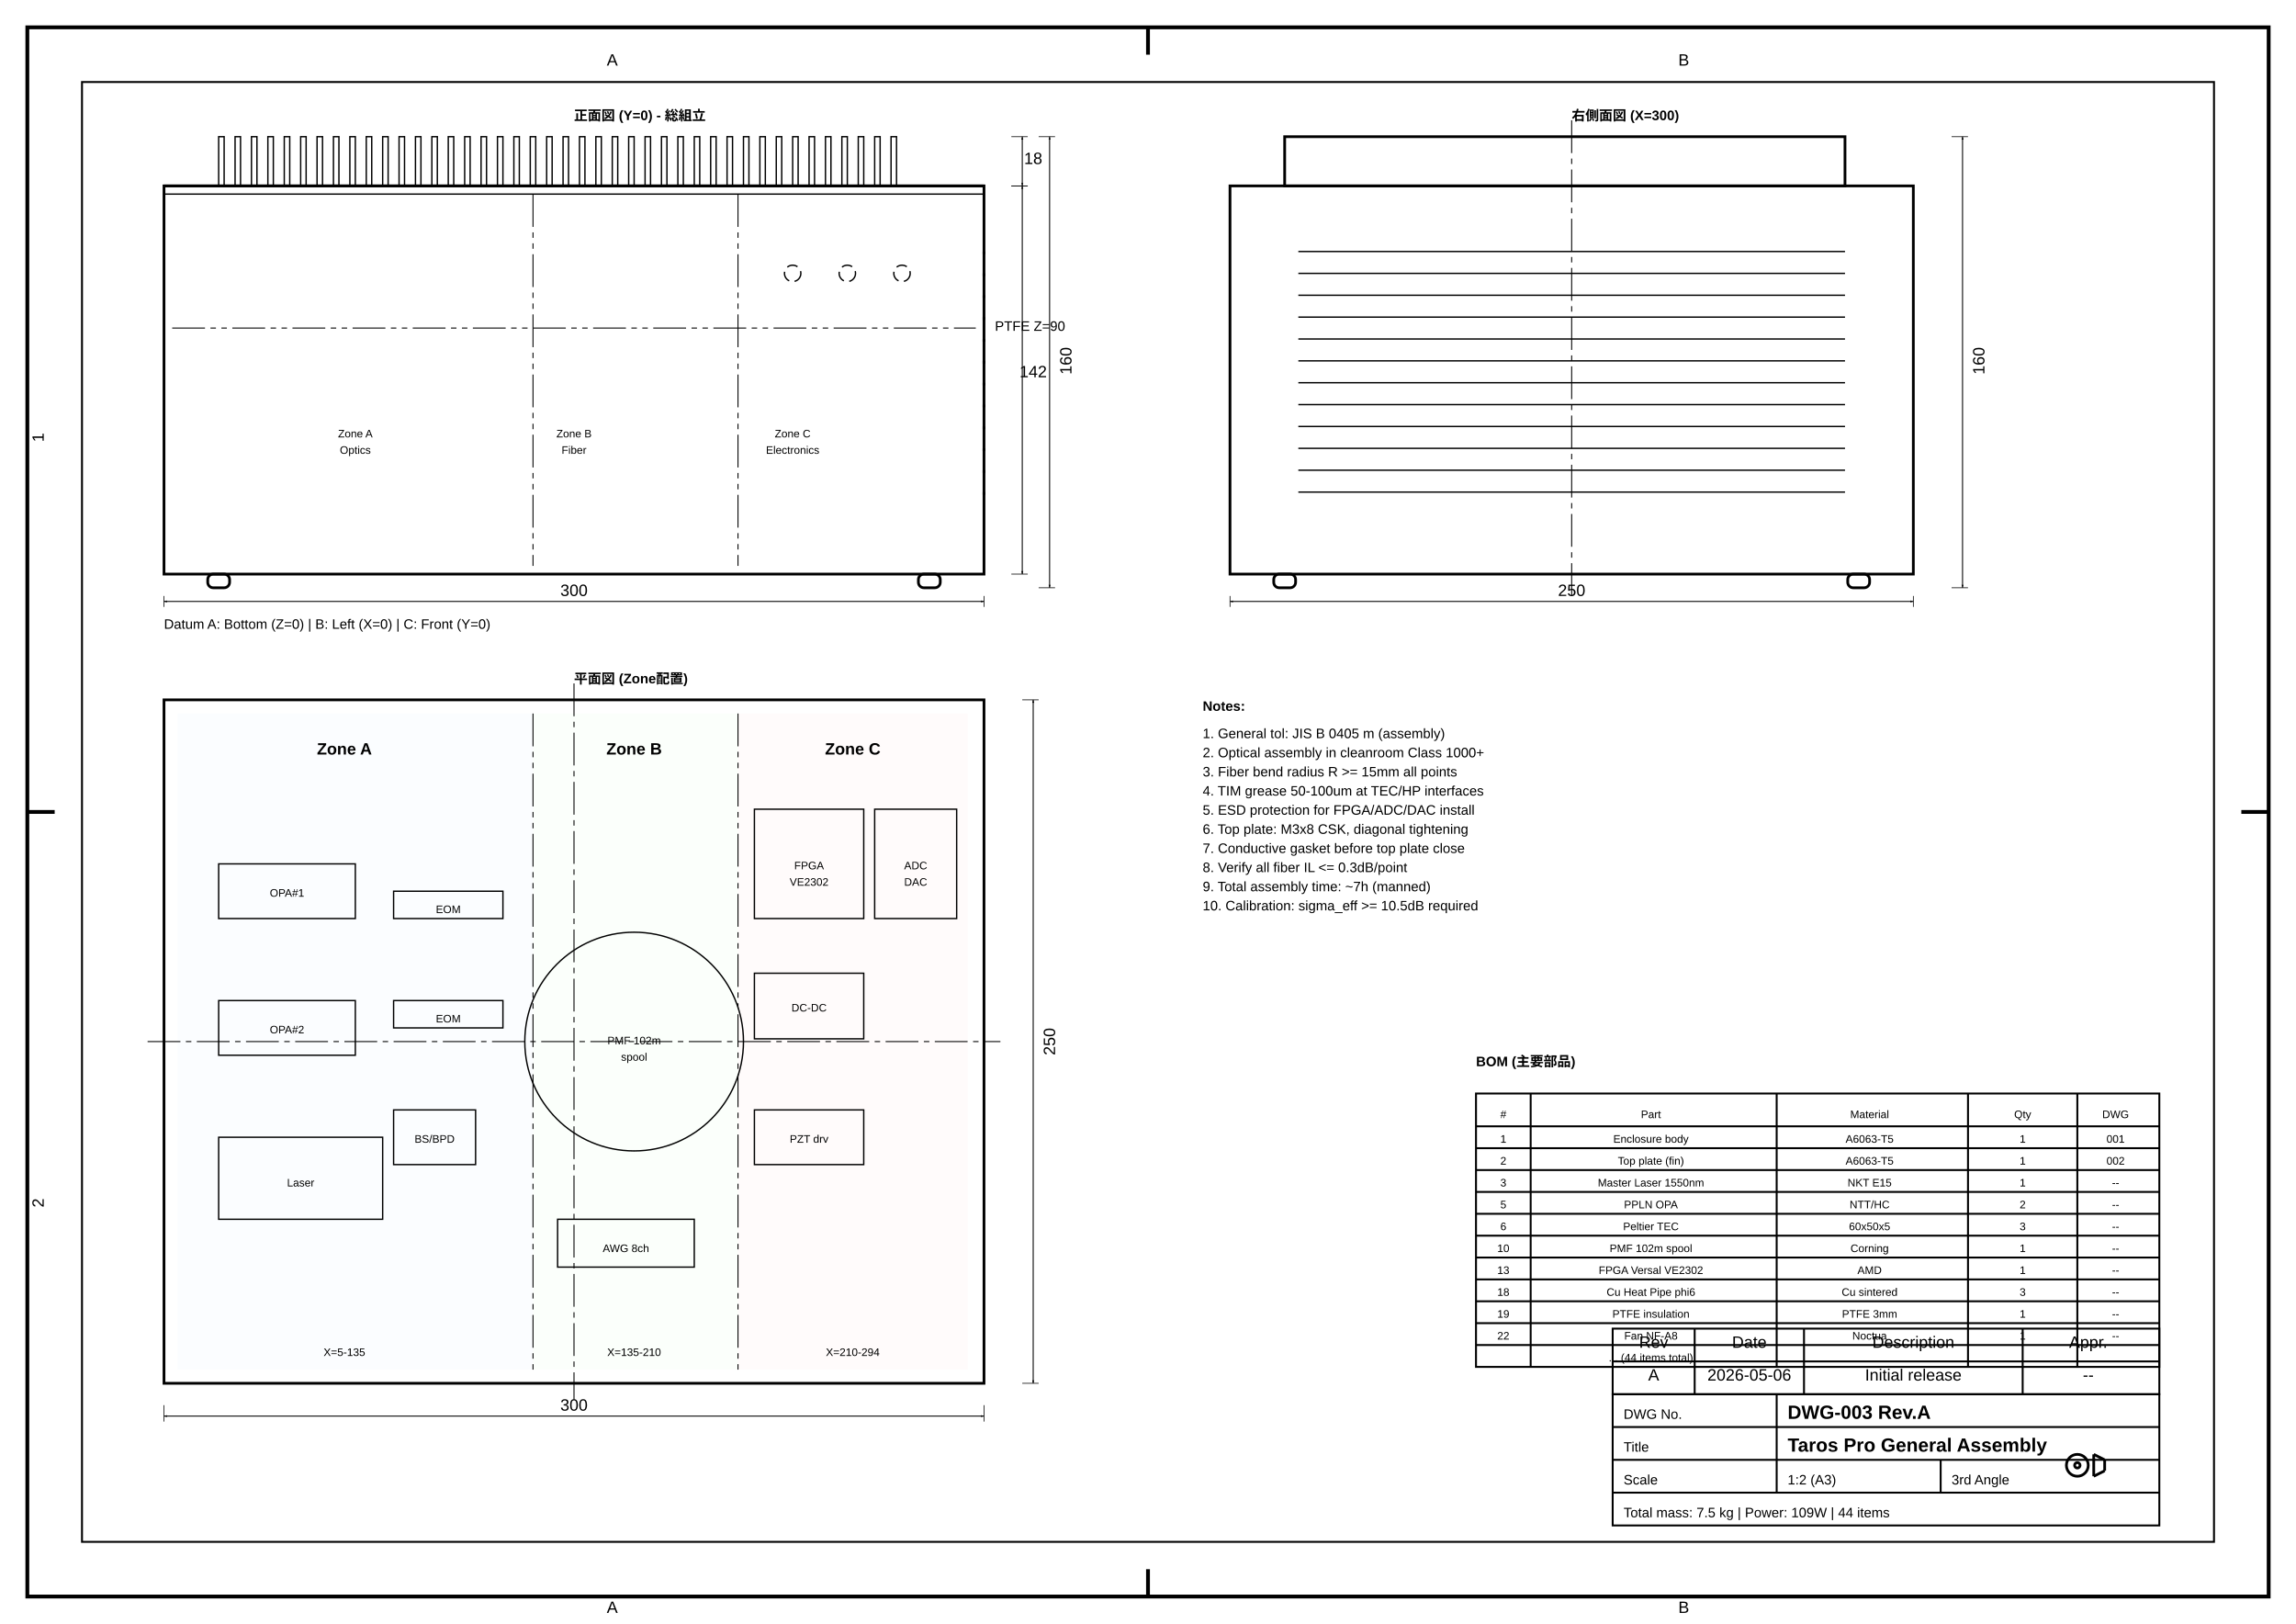
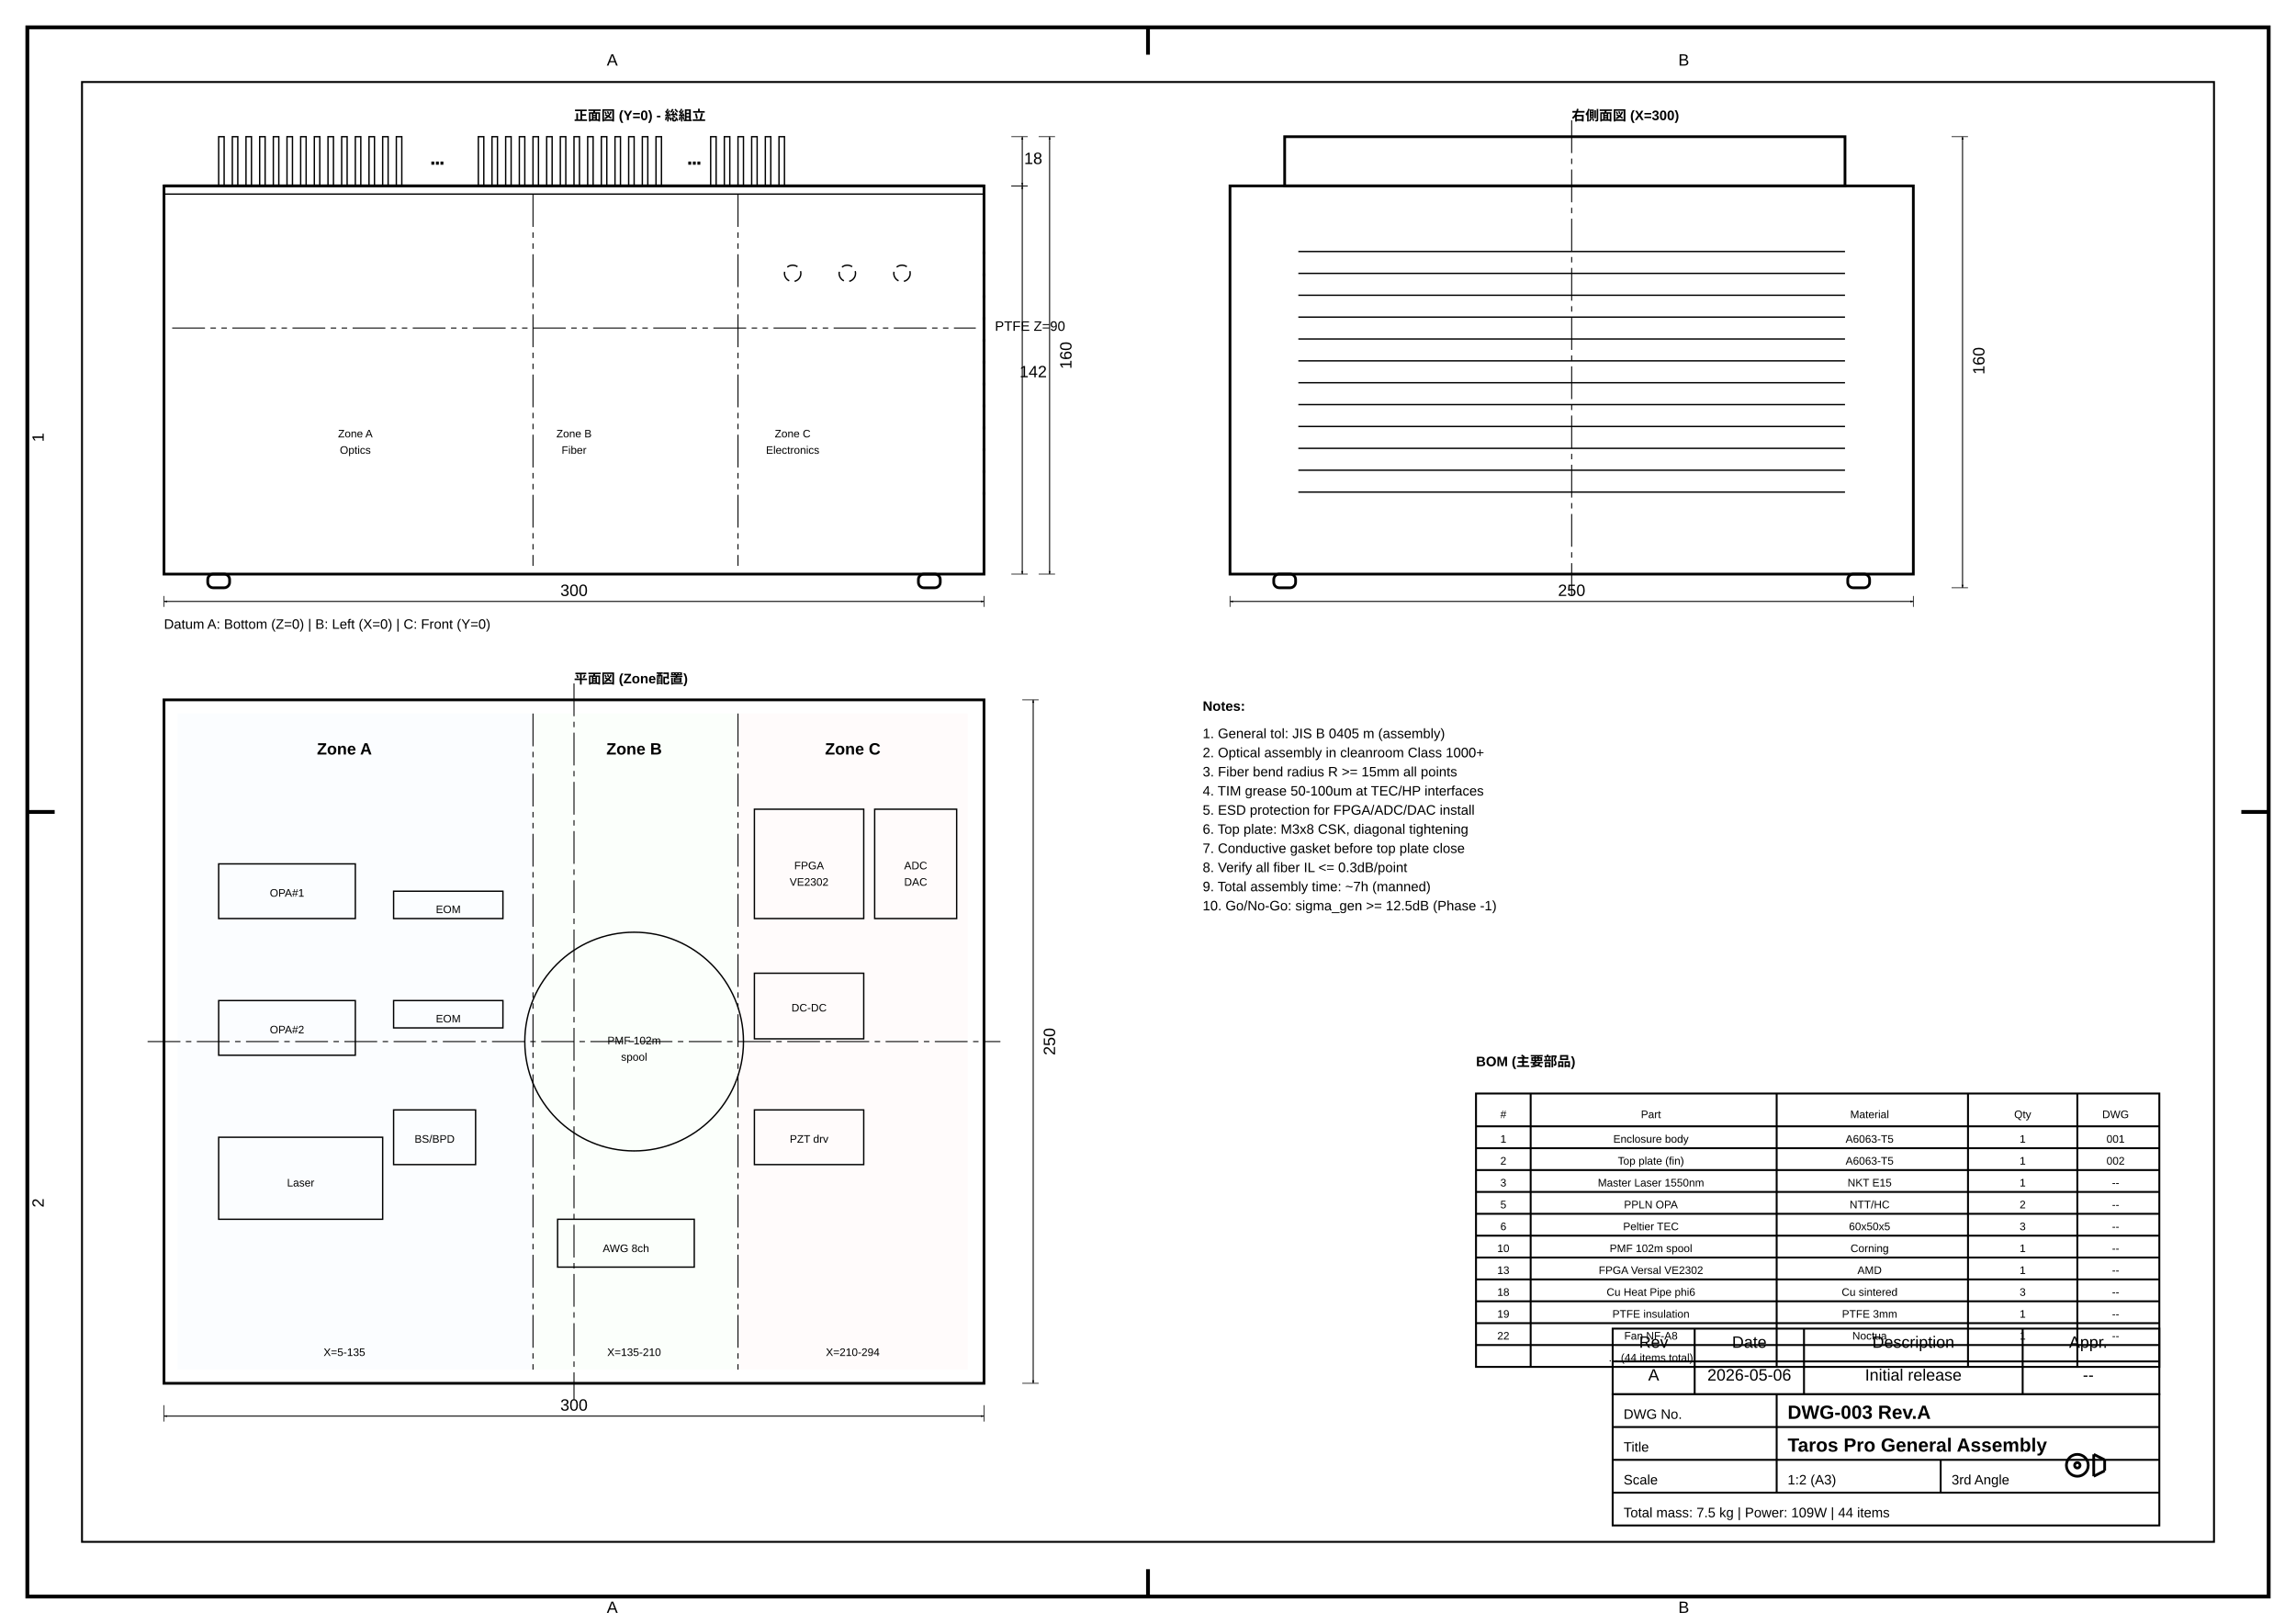
<svg xmlns="http://www.w3.org/2000/svg" viewBox="0 0 420 297" width="420mm" height="297mm">
  <defs>
    <marker id="arrow-start" markerWidth="3" markerHeight="2" refX="0" refY="1" orient="auto">
      <polygon points="3,0 0,1 3,2" fill="black" />
    </marker>
    <marker id="arrow-end" markerWidth="3" markerHeight="2" refX="3" refY="1" orient="auto">
      <polygon points="0,0 3,1 0,2" fill="black" />
    </marker>
    <style>
      .outline { stroke: black; stroke-width: 0.5; fill: none; }
      .thin { stroke: black; stroke-width: 0.25; fill: none; }
      .hidden { stroke: black; stroke-width: 0.25; fill: none; stroke-dasharray: 2,1; }
      .center { stroke: black; stroke-width: 0.18; fill: none; stroke-dasharray: 6,1,1,1; }
      .phantom { stroke: black; stroke-width: 0.18; fill: none; stroke-dasharray: 6,1,1,1,1,1; }
      .dim-line { stroke: black; stroke-width: 0.18; fill: none; marker-start: url(#arrow-start); marker-end: url(#arrow-end); }
      .ext-line { stroke: black; stroke-width: 0.13; fill: none; }
      .cutting { stroke: black; stroke-width: 0.35; fill: none; stroke-dasharray: 8,2,1,2; }
      .hatch { stroke: black; stroke-width: 0.13; fill: none; }
      .frame { stroke: black; stroke-width: 0.7; fill: none; }
      .frame-inner { stroke: black; stroke-width: 0.35; fill: none; }
      .title-box { stroke: black; stroke-width: 0.35; fill: none; }
      .text-dim { font-family: Arial, sans-serif; font-size: 3px; text-anchor: middle; }
      .text-note { font-family: Arial, sans-serif; font-size: 2.5px; text-anchor: start; }
      .text-title { font-family: Arial, sans-serif; font-size: 3.5px; text-anchor: start; font-weight: bold; }
      .text-title-sm { font-family: Arial, sans-serif; font-size: 2.5px; text-anchor: start; }
      .text-zone { font-family: Arial, sans-serif; font-size: 3px; text-anchor: middle; }
      .text-label { font-family: Arial, sans-serif; font-size: 2px; text-anchor: middle; }
      .zone-fill-a { fill: #f0f8ff; stroke: none; opacity: 0.3; }
      .zone-fill-b { fill: #f0fff0; stroke: none; opacity: 0.3; }
      .zone-fill-c { fill: #fff0f0; stroke: none; opacity: 0.3; }
    </style>
  </defs>
  <rect x="5" y="5" width="410" height="287" class="frame" />
  <rect x="15" y="15" width="390" height="267" class="frame-inner" />
  <line x1="210" y1="5" x2="210" y2="10" class="frame" />
  <line x1="210" y1="287" x2="210" y2="292" class="frame" />
  <line x1="5" y1="148.5" x2="10" y2="148.5" class="frame" />
  <line x1="410" y1="148.5" x2="415" y2="148.5" class="frame" />
  <text x="112" y="12" class="text-zone">A</text>
  <text x="308" y="12" class="text-zone">B</text>
  <text x="112" y="295" class="text-zone">A</text>
  <text x="308" y="295" class="text-zone">B</text>
  <text x="8" y="80" class="text-zone" transform="rotate(-90,8,80)">1</text>
  <text x="8" y="220" class="text-zone" transform="rotate(-90,8,220)">2</text>
  <g id="front-view" transform="translate(30, 25)">
    <text x="75" y="-3" class="text-note" text-anchor="middle" font-weight="bold">正面図 (Y=0) - 総組立</text>
    <rect x="0" y="9" width="150" height="71" class="outline" />
    <line x1="0" y1="9" x2="150" y2="9" class="outline" />
    <line x1="0" y1="10.5" x2="150" y2="10.5" class="thin" />
    <g class="thin" stroke-width="0.3">
      <rect x="10" y="0" width="1" height="9" />
-       <rect x="13" y="0" width="1" height="9" />
-       <rect x="16" y="0" width="1" height="9" />
-       <rect x="19" y="0" width="1" height="9" />
-       <rect x="22" y="0" width="1" height="9" />
+       <rect x="12.5" y="0" width="1" height="9" />
+       <rect x="15" y="0" width="1" height="9" />
+       <rect x="17.5" y="0" width="1" height="9" />
+       <rect x="20" y="0" width="1" height="9" />
+       <rect x="22.5" y="0" width="1" height="9" />
      <rect x="25" y="0" width="1" height="9" />
-       <rect x="28" y="0" width="1" height="9" />
-       <rect x="31" y="0" width="1" height="9" />
-       <rect x="34" y="0" width="1" height="9" />
-       <rect x="37" y="0" width="1" height="9" />
+       <rect x="27.5" y="0" width="1" height="9" />
+       <rect x="30" y="0" width="1" height="9" />
+       <rect x="32.5" y="0" width="1" height="9" />
+       <rect x="35" y="0" width="1" height="9" />
+       <rect x="37.5" y="0" width="1" height="9" />
      <rect x="40" y="0" width="1" height="9" />
-       <rect x="43" y="0" width="1" height="9" />
-       <rect x="46" y="0" width="1" height="9" />
-       <rect x="49" y="0" width="1" height="9" />
-       <rect x="52" y="0" width="1" height="9" />
-       <rect x="55" y="0" width="1" height="9" />
-       <rect x="58" y="0" width="1" height="9" />
-       <rect x="61" y="0" width="1" height="9" />
-       <rect x="64" y="0" width="1" height="9" />
-       <rect x="67" y="0" width="1" height="9" />
+       <rect x="42.5" y="0" width="1" height="9" />
+       <text x="50" y="5" class="text-dim" font-size="2px">...</text>
+       <rect x="57.5" y="0" width="1" height="9" />
+       <rect x="60" y="0" width="1" height="9" />
+       <rect x="62.5" y="0" width="1" height="9" />
+       <rect x="65" y="0" width="1" height="9" />
+       <rect x="67.5" y="0" width="1" height="9" />
      <rect x="70" y="0" width="1" height="9" />
-       <rect x="73" y="0" width="1" height="9" />
-       <rect x="76" y="0" width="1" height="9" />
-       <rect x="79" y="0" width="1" height="9" />
-       <rect x="82" y="0" width="1" height="9" />
+       <rect x="72.5" y="0" width="1" height="9" />
+       <rect x="75" y="0" width="1" height="9" />
+       <rect x="77.5" y="0" width="1" height="9" />
+       <rect x="80" y="0" width="1" height="9" />
+       <rect x="82.5" y="0" width="1" height="9" />
      <rect x="85" y="0" width="1" height="9" />
-       <rect x="88" y="0" width="1" height="9" />
-       <rect x="91" y="0" width="1" height="9" />
-       <rect x="94" y="0" width="1" height="9" />
-       <rect x="97" y="0" width="1" height="9" />
+       <rect x="87.5" y="0" width="1" height="9" />
+       <rect x="90" y="0" width="1" height="9" />
+       <text x="97" y="5" class="text-dim" font-size="2px">...</text>
      <rect x="100" y="0" width="1" height="9" />
-       <rect x="103" y="0" width="1" height="9" />
-       <rect x="106" y="0" width="1" height="9" />
-       <rect x="109" y="0" width="1" height="9" />
-       <rect x="112" y="0" width="1" height="9" />
-       <rect x="115" y="0" width="1" height="9" />
-       <rect x="118" y="0" width="1" height="9" />
-       <rect x="121" y="0" width="1" height="9" />
-       <rect x="124" y="0" width="1" height="9" />
-       <rect x="127" y="0" width="1" height="9" />
-       <rect x="130" y="0" width="1" height="9" />
-       <rect x="133" y="0" width="1" height="9" />
+       <rect x="102.5" y="0" width="1" height="9" />
+       <rect x="105" y="0" width="1" height="9" />
+       <rect x="107.5" y="0" width="1" height="9" />
+       <rect x="110" y="0" width="1" height="9" />
+       <rect x="112.5" y="0" width="1" height="9" />
    </g>
    <line x1="1.5" y1="35" x2="148.5" y2="35" class="phantom" />
    <text x="152" y="35.5" class="text-note" font-size="1.8px">PTFE Z=90</text>
    <text x="35" y="55" class="text-label" font-size="2.5px">Zone A</text>
    <text x="35" y="58" class="text-label" font-size="2px">Optics</text>
    <text x="75" y="55" class="text-label" font-size="2.5px">Zone B</text>
    <text x="75" y="58" class="text-label" font-size="2px">Fiber</text>
    <text x="115" y="55" class="text-label" font-size="2.5px">Zone C</text>
    <text x="115" y="58" class="text-label" font-size="2px">Electronics</text>
    <line x1="67.5" y1="10.5" x2="67.5" y2="78.5" class="phantom" />
    <line x1="105" y1="10.5" x2="105" y2="78.5" class="phantom" />
    <circle cx="115" cy="25" r="1.5" class="hidden" />
    <circle cx="125" cy="25" r="1.5" class="hidden" />
    <circle cx="135" cy="25" r="1.5" class="hidden" />
    <rect x="8" y="80" width="4" height="2.5" class="outline" stroke-width="0.3" rx="1" />
    <rect x="138" y="80" width="4" height="2.5" class="outline" stroke-width="0.3" rx="1" />
    <g class="thin" stroke-width="0.15">
      <line x1="150" y1="21" x2="150" y2="21.5" class="outline" stroke-width="0.25" />
      <line x1="150" y1="25" x2="150" y2="25.5" class="outline" stroke-width="0.25" />
      <line x1="150" y1="29" x2="150" y2="29.5" class="outline" stroke-width="0.25" />
      <line x1="150" y1="33" x2="150" y2="33.5" class="outline" stroke-width="0.25" />
      <line x1="150" y1="37" x2="150" y2="37.5" class="outline" stroke-width="0.25" />
      <line x1="150" y1="41" x2="150" y2="41.5" class="outline" stroke-width="0.25" />
      <line x1="150" y1="45" x2="150" y2="45.5" class="outline" stroke-width="0.25" />
      <line x1="150" y1="49" x2="150" y2="49.5" class="outline" stroke-width="0.25" />
      <line x1="150" y1="53" x2="150" y2="53.5" class="outline" stroke-width="0.25" />
      <line x1="150" y1="57" x2="150" y2="57.5" class="outline" stroke-width="0.25" />
      <line x1="150" y1="61" x2="150" y2="61.5" class="outline" stroke-width="0.25" />
      <line x1="150" y1="65" x2="150" y2="65.5" class="outline" stroke-width="0.25" />
    </g>
    <line x1="160" y1="0" x2="163" y2="0" class="ext-line" />
-     <line x1="160" y1="82.5" x2="163" y2="82.5" class="ext-line" />
-     <line x1="162" y1="0" x2="162" y2="82.5" class="dim-line" />
-     <text x="166" y="41" class="text-dim" transform="rotate(-90,166,41)">160</text>
+     <line x1="160" y1="80" x2="163" y2="80" class="ext-line" />
+     <line x1="162" y1="0" x2="162" y2="80" class="dim-line" />
+     <text x="166" y="40" class="text-dim" transform="rotate(-90,166,40)">160</text>
    <line x1="0" y1="86" x2="0" y2="84" class="ext-line" />
    <line x1="150" y1="86" x2="150" y2="84" class="ext-line" />
    <line x1="0" y1="85" x2="150" y2="85" class="dim-line" />
    <text x="75" y="84" class="text-dim">300</text>
    <line x1="155" y1="9" x2="158" y2="9" class="ext-line" />
    <line x1="155" y1="80" x2="158" y2="80" class="ext-line" />
    <line x1="157" y1="9" x2="157" y2="80" class="dim-line" />
    <text x="159" y="44" class="text-dim" font-size="2px" text-anchor="start">142</text>
    <line x1="155" y1="0" x2="158" y2="0" class="ext-line" />
    <line x1="155" y1="9" x2="158" y2="9" class="ext-line" />
    <line x1="157" y1="0" x2="157" y2="9" class="dim-line" />
    <text x="159" y="5" class="text-dim" font-size="2px" text-anchor="start">18</text>
  </g>
  <g id="right-side-view" transform="translate(225, 25)">
    <text x="62.5" y="-3" class="text-note" text-anchor="middle" font-weight="bold">右側面図 (X=300)</text>
    <rect x="0" y="9" width="125" height="71" class="outline" />
    <line x1="10" y1="0" x2="10" y2="9" class="thin" />
    <line x1="112.5" y1="0" x2="112.5" y2="9" class="thin" />
    <rect x="10" y="0" width="102.5" height="9" class="outline" stroke-width="0.3" />
    <g class="thin" stroke-width="0.2">
      <line x1="12.5" y1="21" x2="112.5" y2="21" />
      <line x1="12.5" y1="25" x2="112.5" y2="25" />
      <line x1="12.5" y1="29" x2="112.5" y2="29" />
      <line x1="12.5" y1="33" x2="112.5" y2="33" />
      <line x1="12.5" y1="37" x2="112.5" y2="37" />
      <line x1="12.5" y1="41" x2="112.5" y2="41" />
      <line x1="12.5" y1="45" x2="112.5" y2="45" />
      <line x1="12.5" y1="49" x2="112.5" y2="49" />
      <line x1="12.5" y1="53" x2="112.5" y2="53" />
      <line x1="12.5" y1="57" x2="112.5" y2="57" />
      <line x1="12.5" y1="61" x2="112.5" y2="61" />
      <line x1="12.5" y1="65" x2="112.5" y2="65" />
    </g>
    <rect x="8" y="80" width="4" height="2.5" class="outline" stroke-width="0.3" rx="1" />
    <rect x="113" y="80" width="4" height="2.5" class="outline" stroke-width="0.3" rx="1" />
    <line x1="62.5" y1="-3" x2="62.5" y2="85" class="center" />
    <line x1="0" y1="86" x2="0" y2="84" class="ext-line" />
    <line x1="125" y1="86" x2="125" y2="84" class="ext-line" />
    <line x1="0" y1="85" x2="125" y2="85" class="dim-line" />
    <text x="62.5" y="84" class="text-dim">250</text>
    <line x1="132" y1="0" x2="135" y2="0" class="ext-line" />
    <line x1="132" y1="82.5" x2="135" y2="82.5" class="ext-line" />
    <line x1="134" y1="0" x2="134" y2="82.5" class="dim-line" />
    <text x="138" y="41" class="text-dim" transform="rotate(-90,138,41)">160</text>
  </g>
  <g id="plan-view" transform="translate(30, 128)">
    <text x="75" y="-3" class="text-note" text-anchor="middle" font-weight="bold">平面図 (Zone配置)</text>
    <rect x="0" y="0" width="150" height="125" class="outline" />
    <rect x="2.5" y="2.5" width="65" height="120" class="zone-fill-a" />
    <rect x="67.5" y="2.5" width="37.5" height="120" class="zone-fill-b" />
    <rect x="105" y="2.5" width="42" height="120" class="zone-fill-c" />
    <line x1="67.5" y1="2.5" x2="67.5" y2="122.5" class="phantom" />
    <line x1="105" y1="2.5" x2="105" y2="122.5" class="phantom" />
    <rect x="10" y="30" width="25" height="10" class="thin" />
    <text x="22.5" y="36" class="text-label">OPA#1</text>
    <rect x="10" y="55" width="25" height="10" class="thin" />
    <text x="22.5" y="61" class="text-label">OPA#2</text>
    <rect x="10" y="80" width="30" height="15" class="thin" />
    <text x="25" y="89" class="text-label">Laser</text>
    <rect x="42" y="35" width="20" height="5" class="thin" />
    <text x="52" y="39" class="text-label">EOM</text>
    <rect x="42" y="55" width="20" height="5" class="thin" />
    <text x="52" y="59" class="text-label">EOM</text>
    <rect x="42" y="75" width="15" height="10" class="thin" />
    <text x="49.5" y="81" class="text-label">BS/BPD</text>
    <circle cx="86" cy="62.5" r="20" class="thin" />
    <text x="86" y="63" class="text-label">PMF 102m</text>
    <text x="86" y="66" class="text-label">spool</text>
    <rect x="72" y="95" width="25" height="8.75" class="thin" />
    <text x="84.5" y="101" class="text-label">AWG 8ch</text>
    <rect x="108" y="20" width="20" height="20" class="thin" />
    <text x="118" y="31" class="text-label">FPGA</text>
    <text x="118" y="34" class="text-label">VE2302</text>
    <rect x="108" y="50" width="20" height="12" class="thin" />
    <text x="118" y="57" class="text-label">DC-DC</text>
    <rect x="130" y="20" width="15" height="20" class="thin" />
    <text x="137.5" y="31" class="text-label">ADC</text>
    <text x="137.5" y="34" class="text-label">DAC</text>
    <rect x="108" y="75" width="20" height="10" class="thin" />
    <text x="118" y="81" class="text-label">PZT drv</text>
    <text x="33" y="10" class="text-dim" font-size="3px" font-weight="bold">Zone A</text>
    <text x="86" y="10" class="text-dim" font-size="3px" font-weight="bold">Zone B</text>
    <text x="126" y="10" class="text-dim" font-size="3px" font-weight="bold">Zone C</text>
    <text x="33" y="120" class="text-label">X=5-135</text>
    <text x="86" y="120" class="text-label">X=135-210</text>
    <text x="126" y="120" class="text-label">X=210-294</text>
    <line x1="75" y1="-3" x2="75" y2="128" class="center" />
    <line x1="-3" y1="62.5" x2="153" y2="62.5" class="center" />
    <line x1="0" y1="132" x2="0" y2="129" class="ext-line" />
    <line x1="150" y1="132" x2="150" y2="129" class="ext-line" />
    <line x1="0" y1="131" x2="150" y2="131" class="dim-line" />
    <text x="75" y="130" class="text-dim">300</text>
    <line x1="157" y1="0" x2="160" y2="0" class="ext-line" />
    <line x1="157" y1="125" x2="160" y2="125" class="ext-line" />
    <line x1="159" y1="0" x2="159" y2="125" class="dim-line" />
    <text x="163" y="62.5" class="text-dim" transform="rotate(-90,163,62.5)">250</text>
  </g>
  <g id="title-block" transform="translate(270, 200)">
    <text x="0" y="-5" class="text-note" font-weight="bold">BOM (主要部品)</text>
    <rect x="0" y="0" width="125" height="50" class="title-box" />
    <line x1="0" y1="6" x2="125" y2="6" class="title-box" />
    <line x1="10" y1="0" x2="10" y2="50" class="title-box" stroke-width="0.18" />
    <line x1="55" y1="0" x2="55" y2="50" class="title-box" stroke-width="0.18" />
    <line x1="90" y1="0" x2="90" y2="50" class="title-box" stroke-width="0.18" />
    <line x1="110" y1="0" x2="110" y2="50" class="title-box" stroke-width="0.18" />
    <text x="5" y="4.5" class="text-label">#</text>
    <text x="32" y="4.5" class="text-label">Part</text>
    <text x="72" y="4.5" class="text-label">Material</text>
    <text x="100" y="4.5" class="text-label">Qty</text>
    <text x="117" y="4.5" class="text-label">DWG</text>
    <line x1="0" y1="10" x2="125" y2="10" class="title-box" stroke-width="0.13" />
    <line x1="0" y1="14" x2="125" y2="14" class="title-box" stroke-width="0.13" />
    <line x1="0" y1="18" x2="125" y2="18" class="title-box" stroke-width="0.13" />
    <line x1="0" y1="22" x2="125" y2="22" class="title-box" stroke-width="0.13" />
    <line x1="0" y1="26" x2="125" y2="26" class="title-box" stroke-width="0.13" />
    <line x1="0" y1="30" x2="125" y2="30" class="title-box" stroke-width="0.13" />
    <line x1="0" y1="34" x2="125" y2="34" class="title-box" stroke-width="0.13" />
    <line x1="0" y1="38" x2="125" y2="38" class="title-box" stroke-width="0.13" />
    <line x1="0" y1="42" x2="125" y2="42" class="title-box" stroke-width="0.13" />
    <line x1="0" y1="46" x2="125" y2="46" class="title-box" stroke-width="0.13" />
    <text x="5" y="9" class="text-label">1</text>
    <text x="32" y="9" class="text-label">Enclosure body</text>
    <text x="72" y="9" class="text-label">A6063-T5</text>
    <text x="100" y="9" class="text-label">1</text>
    <text x="117" y="9" class="text-label">001</text>
    <text x="5" y="13" class="text-label">2</text>
    <text x="32" y="13" class="text-label">Top plate (fin)</text>
    <text x="72" y="13" class="text-label">A6063-T5</text>
    <text x="100" y="13" class="text-label">1</text>
    <text x="117" y="13" class="text-label">002</text>
    <text x="5" y="17" class="text-label">3</text>
    <text x="32" y="17" class="text-label">Master Laser 1550nm</text>
    <text x="72" y="17" class="text-label">NKT E15</text>
    <text x="100" y="17" class="text-label">1</text>
    <text x="117" y="17" class="text-label">--</text>
    <text x="5" y="21" class="text-label">5</text>
    <text x="32" y="21" class="text-label">PPLN OPA</text>
    <text x="72" y="21" class="text-label">NTT/HC</text>
    <text x="100" y="21" class="text-label">2</text>
    <text x="117" y="21" class="text-label">--</text>
    <text x="5" y="25" class="text-label">6</text>
    <text x="32" y="25" class="text-label">Peltier TEC</text>
    <text x="72" y="25" class="text-label">60x50x5</text>
    <text x="100" y="25" class="text-label">3</text>
    <text x="117" y="25" class="text-label">--</text>
    <text x="5" y="29" class="text-label">10</text>
    <text x="32" y="29" class="text-label">PMF 102m spool</text>
    <text x="72" y="29" class="text-label">Corning</text>
    <text x="100" y="29" class="text-label">1</text>
    <text x="117" y="29" class="text-label">--</text>
    <text x="5" y="33" class="text-label">13</text>
    <text x="32" y="33" class="text-label">FPGA Versal VE2302</text>
    <text x="72" y="33" class="text-label">AMD</text>
    <text x="100" y="33" class="text-label">1</text>
    <text x="117" y="33" class="text-label">--</text>
    <text x="5" y="37" class="text-label">18</text>
    <text x="32" y="37" class="text-label">Cu Heat Pipe phi6</text>
    <text x="72" y="37" class="text-label">Cu sintered</text>
    <text x="100" y="37" class="text-label">3</text>
    <text x="117" y="37" class="text-label">--</text>
    <text x="5" y="41" class="text-label">19</text>
    <text x="32" y="41" class="text-label">PTFE insulation</text>
    <text x="72" y="41" class="text-label">PTFE 3mm</text>
    <text x="100" y="41" class="text-label">1</text>
    <text x="117" y="41" class="text-label">--</text>
    <text x="5" y="45" class="text-label">22</text>
    <text x="32" y="45" class="text-label">Fan NF-A8</text>
    <text x="72" y="45" class="text-label">Noctua</text>
    <text x="100" y="45" class="text-label">1</text>
    <text x="117" y="45" class="text-label">--</text>
    <text x="5" y="49" class="text-label" />
    <text x="32" y="49" class="text-label">... (44 items total)</text>
  </g>
  <g id="main-title" transform="translate(295, 255)">
    <rect x="0" y="-12" width="100" height="12" class="title-box" />
    <line x1="0" y1="-6" x2="100" y2="-6" class="title-box" />
    <line x1="15" y1="-12" x2="15" y2="0" class="title-box" />
    <line x1="35" y1="-12" x2="35" y2="0" class="title-box" />
    <line x1="75" y1="-12" x2="75" y2="0" class="title-box" />
    <text x="7.5" y="-8.5" class="text-dim" font-size="2px">Rev</text>
    <text x="25" y="-8.5" class="text-dim" font-size="2px">Date</text>
    <text x="55" y="-8.5" class="text-dim" font-size="2px">Description</text>
    <text x="87" y="-8.5" class="text-dim" font-size="2px">Appr.</text>
    <text x="7.5" y="-2.5" class="text-dim" font-size="2px">A</text>
    <text x="25" y="-2.5" class="text-dim" font-size="2px">2026-05-06</text>
    <text x="55" y="-2.5" class="text-dim" font-size="2px">Initial release</text>
    <text x="87" y="-2.5" class="text-dim" font-size="2px">--</text>
    <rect x="0" y="0" width="100" height="24" class="title-box" />
    <line x1="0" y1="6" x2="100" y2="6" class="title-box" />
    <line x1="0" y1="12" x2="100" y2="12" class="title-box" />
    <line x1="0" y1="18" x2="100" y2="18" class="title-box" />
    <line x1="30" y1="0" x2="30" y2="18" class="title-box" />
    <line x1="60" y1="12" x2="60" y2="18" class="title-box" />
    <text x="2" y="4.5" class="text-title-sm">DWG No.</text>
    <text x="32" y="4.5" class="text-title">DWG-003 Rev.A</text>
    <text x="2" y="10.5" class="text-title-sm">Title</text>
    <text x="32" y="10.5" class="text-title">Taros Pro General Assembly</text>
    <text x="2" y="16.5" class="text-title-sm">Scale</text>
    <text x="32" y="16.5" class="text-title-sm">1:2 (A3)</text>
    <text x="62" y="16.5" class="text-title-sm">3rd Angle</text>
    <text x="2" y="22.5" class="text-title-sm">Total mass: 7.5 kg | Power: 109W | 44 items</text>
    <g transform="translate(85, 13)">
      <circle cx="0" cy="0" r="2" class="outline" stroke-width="0.2" />
      <circle cx="0" cy="0" r="0.5" class="outline" stroke-width="0.2" fill="black" />
      <line x1="3" y1="-2" x2="3" y2="2" class="outline" stroke-width="0.2" />
      <line x1="3" y1="-2" x2="5" y2="-1" class="outline" stroke-width="0.2" />
      <line x1="3" y1="2" x2="5" y2="1" class="outline" stroke-width="0.2" />
      <line x1="5" y1="-1" x2="5" y2="1" class="outline" stroke-width="0.2" />
    </g>
  </g>
  <g transform="translate(220, 130)">
    <text x="0" y="0" class="text-note" font-size="2.5px" font-weight="bold">Notes:</text>
    <text x="0" y="5" class="text-note" font-size="2px">1. General tol: JIS B 0405 m (assembly)</text>
    <text x="0" y="8.5" class="text-note" font-size="2px">2. Optical assembly in cleanroom Class 1000+</text>
    <text x="0" y="12" class="text-note" font-size="2px">3. Fiber bend radius R &gt;= 15mm all points</text>
    <text x="0" y="15.5" class="text-note" font-size="2px">4. TIM grease 50-100um at TEC/HP interfaces</text>
    <text x="0" y="19" class="text-note" font-size="2px">5. ESD protection for FPGA/ADC/DAC install</text>
    <text x="0" y="22.5" class="text-note" font-size="2px">6. Top plate: M3x8 CSK, diagonal tightening</text>
    <text x="0" y="26" class="text-note" font-size="2px">7. Conductive gasket before top plate close</text>
    <text x="0" y="29.5" class="text-note" font-size="2px">8. Verify all fiber IL &lt;= 0.3dB/point</text>
    <text x="0" y="33" class="text-note" font-size="2px">9. Total assembly time: ~7h (manned)</text>
-     <text x="0" y="36.5" class="text-note" font-size="2px">10. Calibration: sigma_eff &gt;= 10.5dB required</text>
+     <text x="0" y="36.5" class="text-note" font-size="2px">10. Go/No-Go: sigma_gen &gt;= 12.5dB (Phase -1)</text>
  </g>
  <g transform="translate(30, 115)">
    <text x="0" y="0" class="text-note" font-size="2px">Datum A: Bottom (Z=0) | B: Left (X=0) | C: Front (Y=0)</text>
  </g>
</svg>
